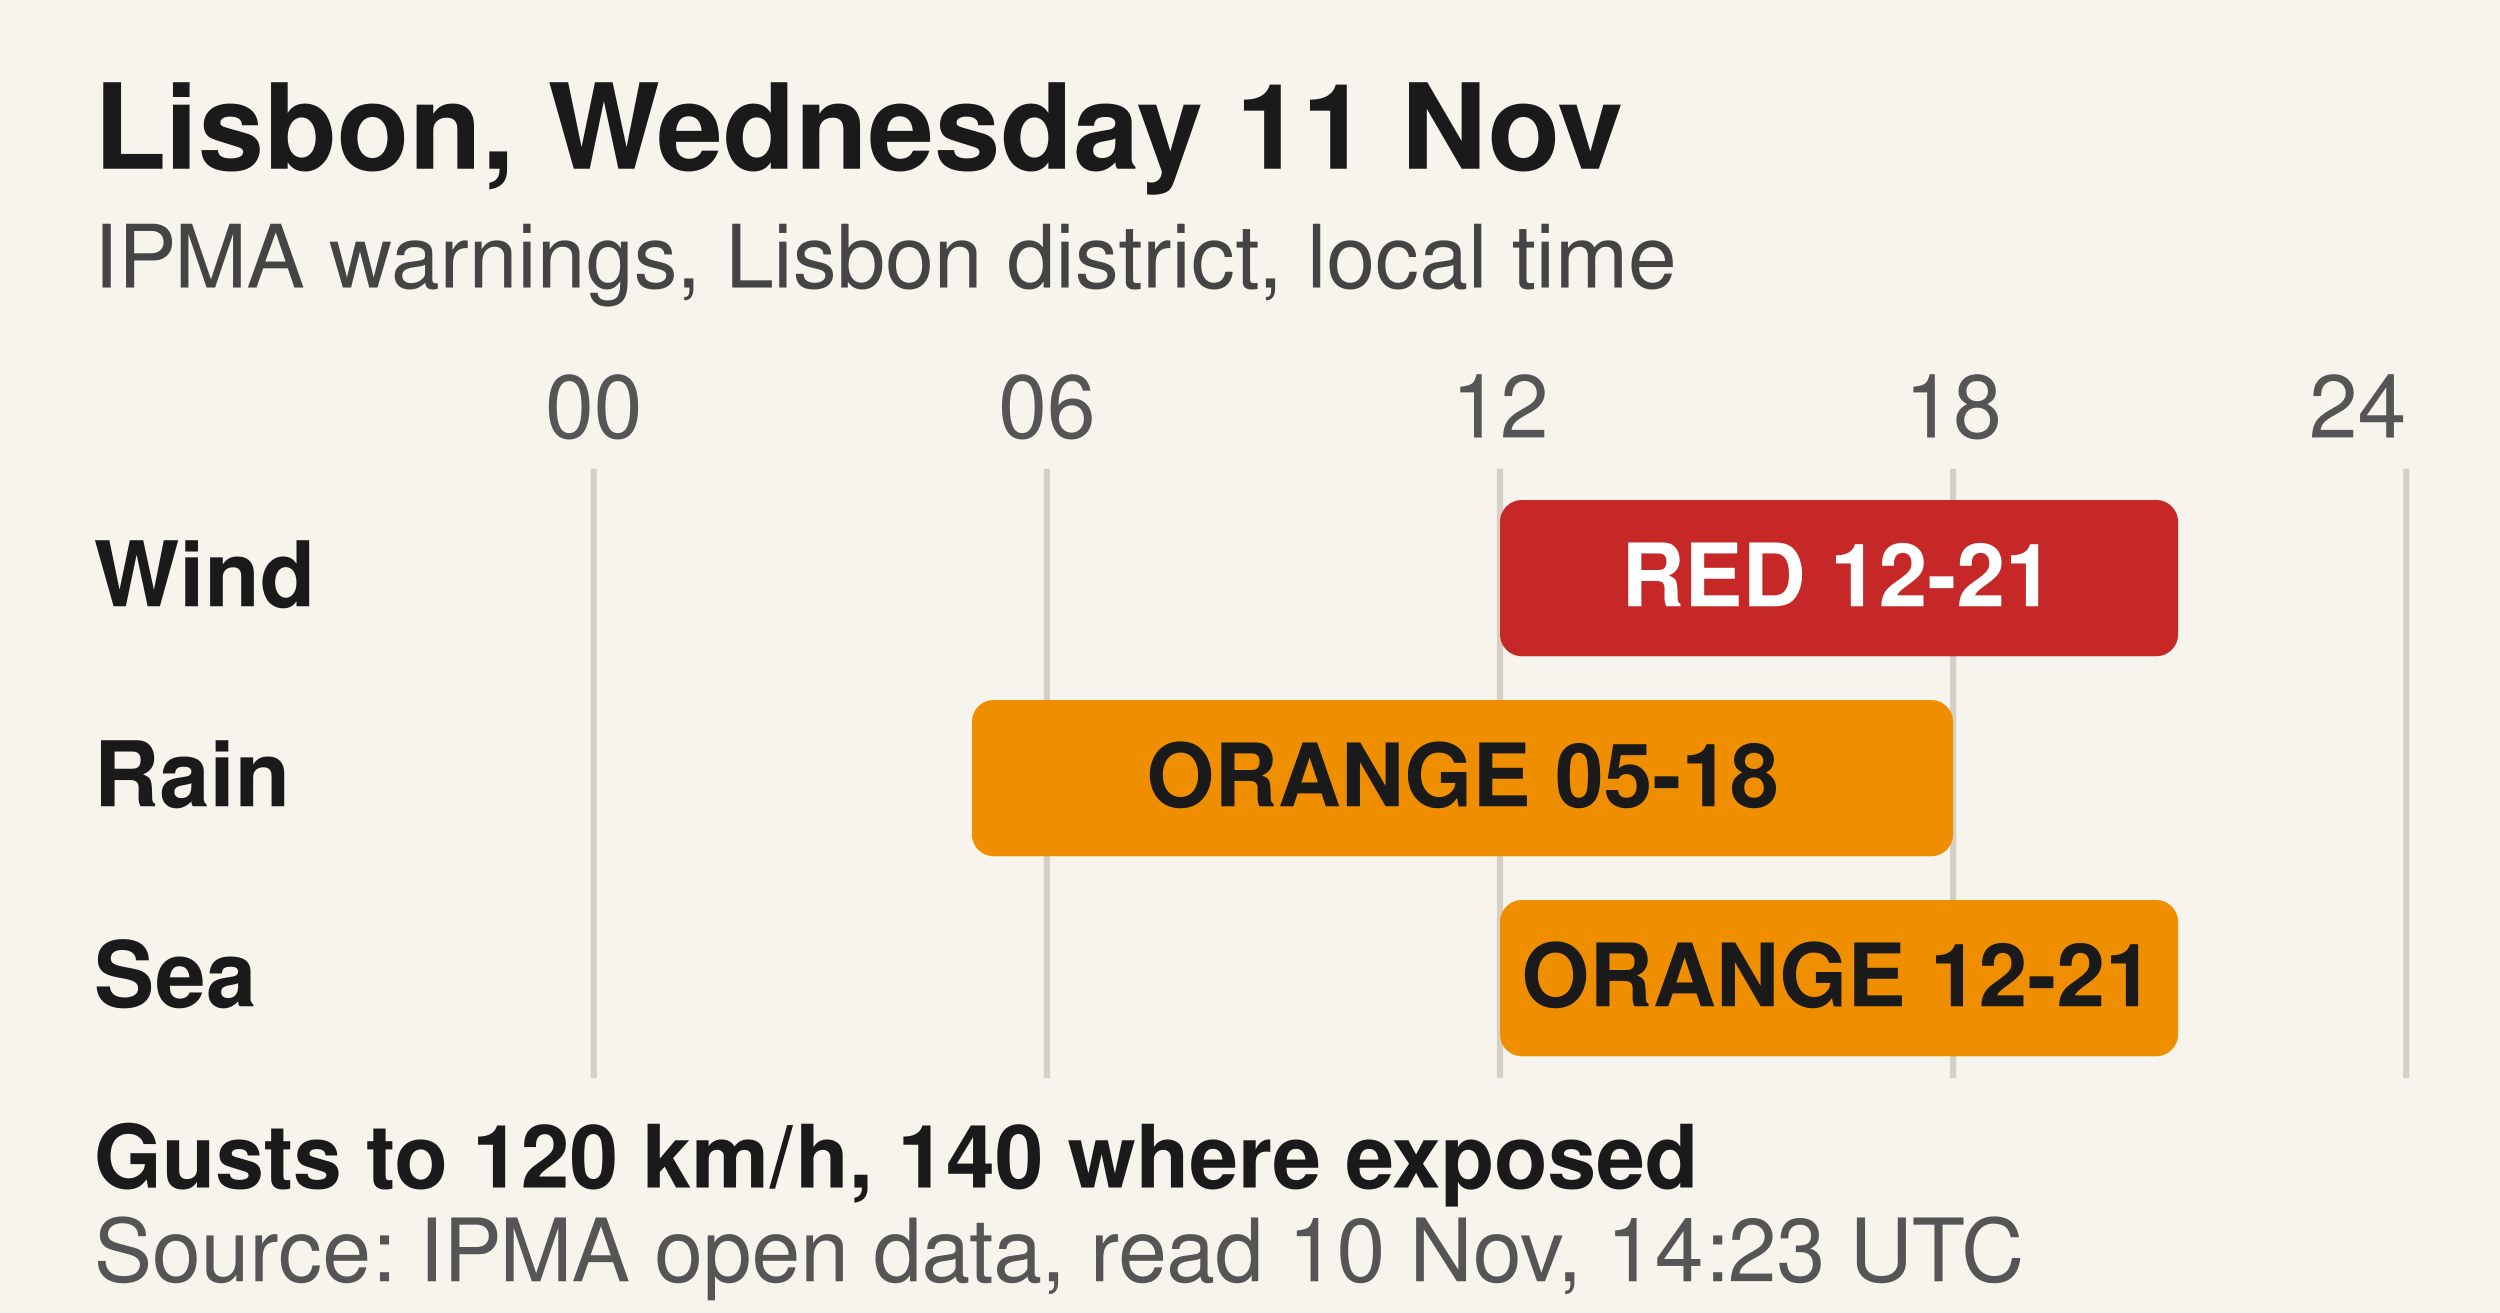
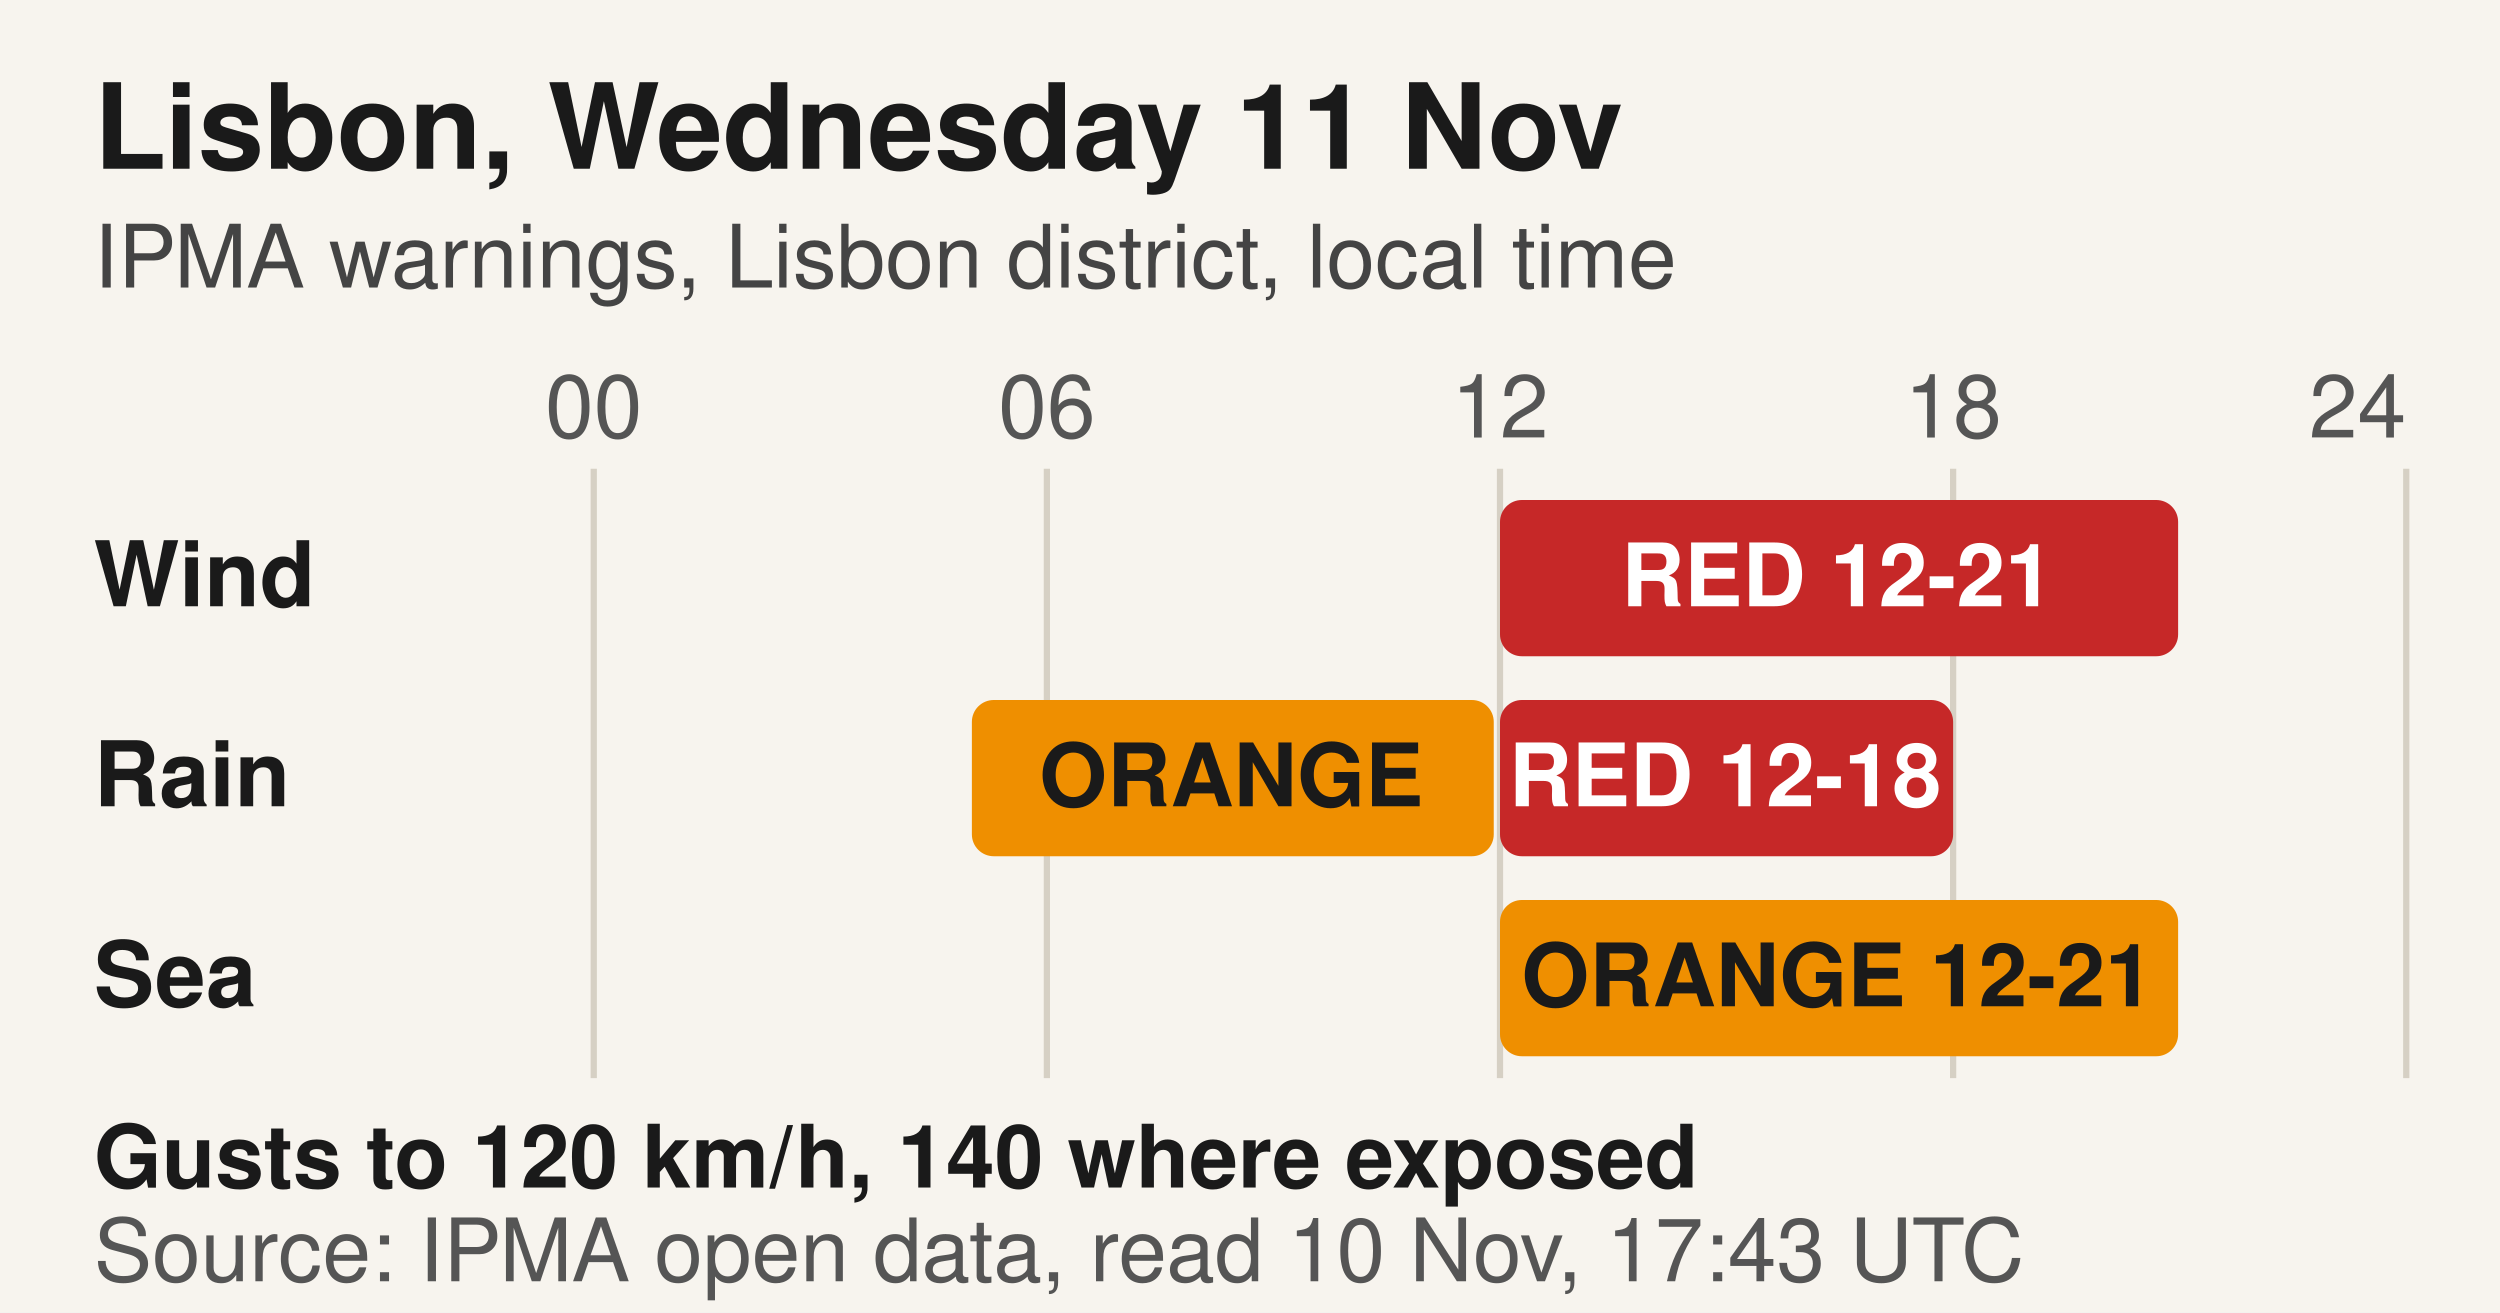
<svg xmlns="http://www.w3.org/2000/svg" viewBox="0 0 800 420" width="800" height="420" role="img" aria-labelledby="t d">
  <rect width="800" height="420" fill="#f7f4ee" />
  <g font-family="Helvetica, Arial, sans-serif">
    <text x="30" y="54" font-size="38" font-weight="700" fill="#1a1a1a">Lisbon, Wednesday 11 Nov</text>
    <text x="30" y="92" font-size="28" fill="#444">IPMA warnings, Lisbon district, local time</text>
    <g font-size="28" fill="#555" text-anchor="middle">
      <text x="190" y="140">00</text>
      <text x="335" y="140">06</text>
      <text x="480" y="140">12</text>
      <text x="625" y="140">18</text>
      <text x="770" y="140" text-anchor="end">24</text>
    </g>
    <g stroke="#d6d0c4" stroke-width="2">
      <line x1="190" y1="150" x2="190" y2="345" />
      <line x1="335" y1="150" x2="335" y2="345" />
      <line x1="480" y1="150" x2="480" y2="345" />
      <line x1="625" y1="150" x2="625" y2="345" />
      <line x1="770" y1="150" x2="770" y2="345" />
    </g>
    <text x="30" y="194" font-size="29" font-weight="700" fill="#1a1a1a">Wind</text>
    <rect x="480" y="160" width="217" height="50" rx="7" fill="#c62828" />
    <text x="588" y="194" text-anchor="middle" font-size="28" font-weight="700" fill="#fff">RED 12-21</text>
    <text x="30" y="258" font-size="29" font-weight="700" fill="#1a1a1a">Rain</text>
-     <rect x="311" y="224" width="314" height="50" rx="7" fill="#ef8f00" />
-     <text x="468" y="258" text-anchor="middle" font-size="28" font-weight="700" fill="#1a1a1a">ORANGE 05-18</text>
+     <rect x="311" y="224" width="167" height="50" rx="7" fill="#ef8f00" />
+     <text x="394" y="258" text-anchor="middle" font-size="28" font-weight="700" fill="#1a1a1a">ORANGE</text>
+     <rect x="480" y="224" width="145" height="50" rx="7" fill="#c62828" />
+     <text x="552" y="258" text-anchor="middle" font-size="28" font-weight="700" fill="#fff">RED 12-18</text>
    <text x="30" y="322" font-size="29" font-weight="700" fill="#1a1a1a">Sea</text>
    <rect x="480" y="288" width="217" height="50" rx="7" fill="#ef8f00" />
    <text x="588" y="322" text-anchor="middle" font-size="28" font-weight="700" fill="#1a1a1a">ORANGE 12-21</text>
    <text x="30" y="380" font-size="28" font-weight="700" fill="#1a1a1a">Gusts to 120 km/h, 140 where exposed</text>
-     <text x="30" y="410" font-size="28" fill="#555">Source: IPMA open data, read 10 Nov, 14:23 UTC</text>
+     <text x="30" y="410" font-size="28" fill="#555">Source: IPMA open data, read 10 Nov, 17:43 UTC</text>
  </g>
</svg>
